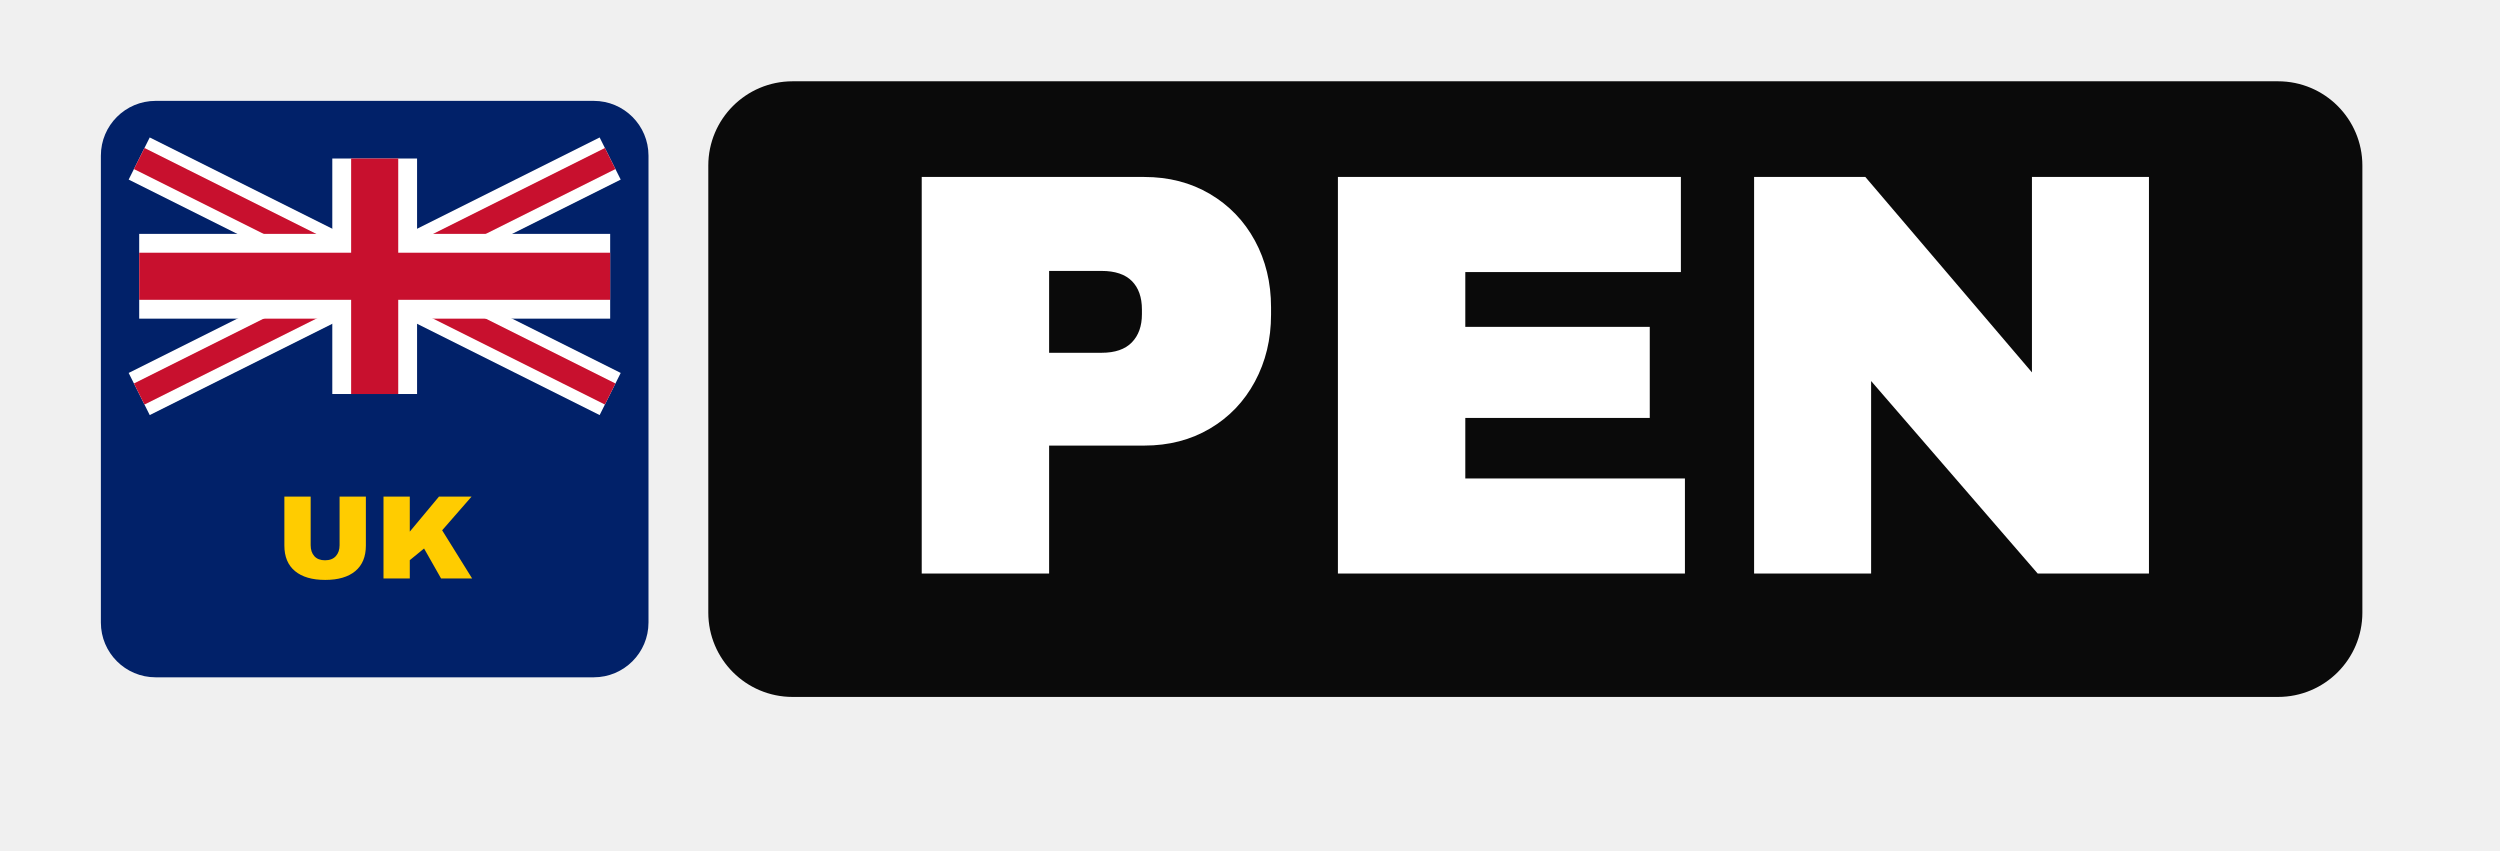
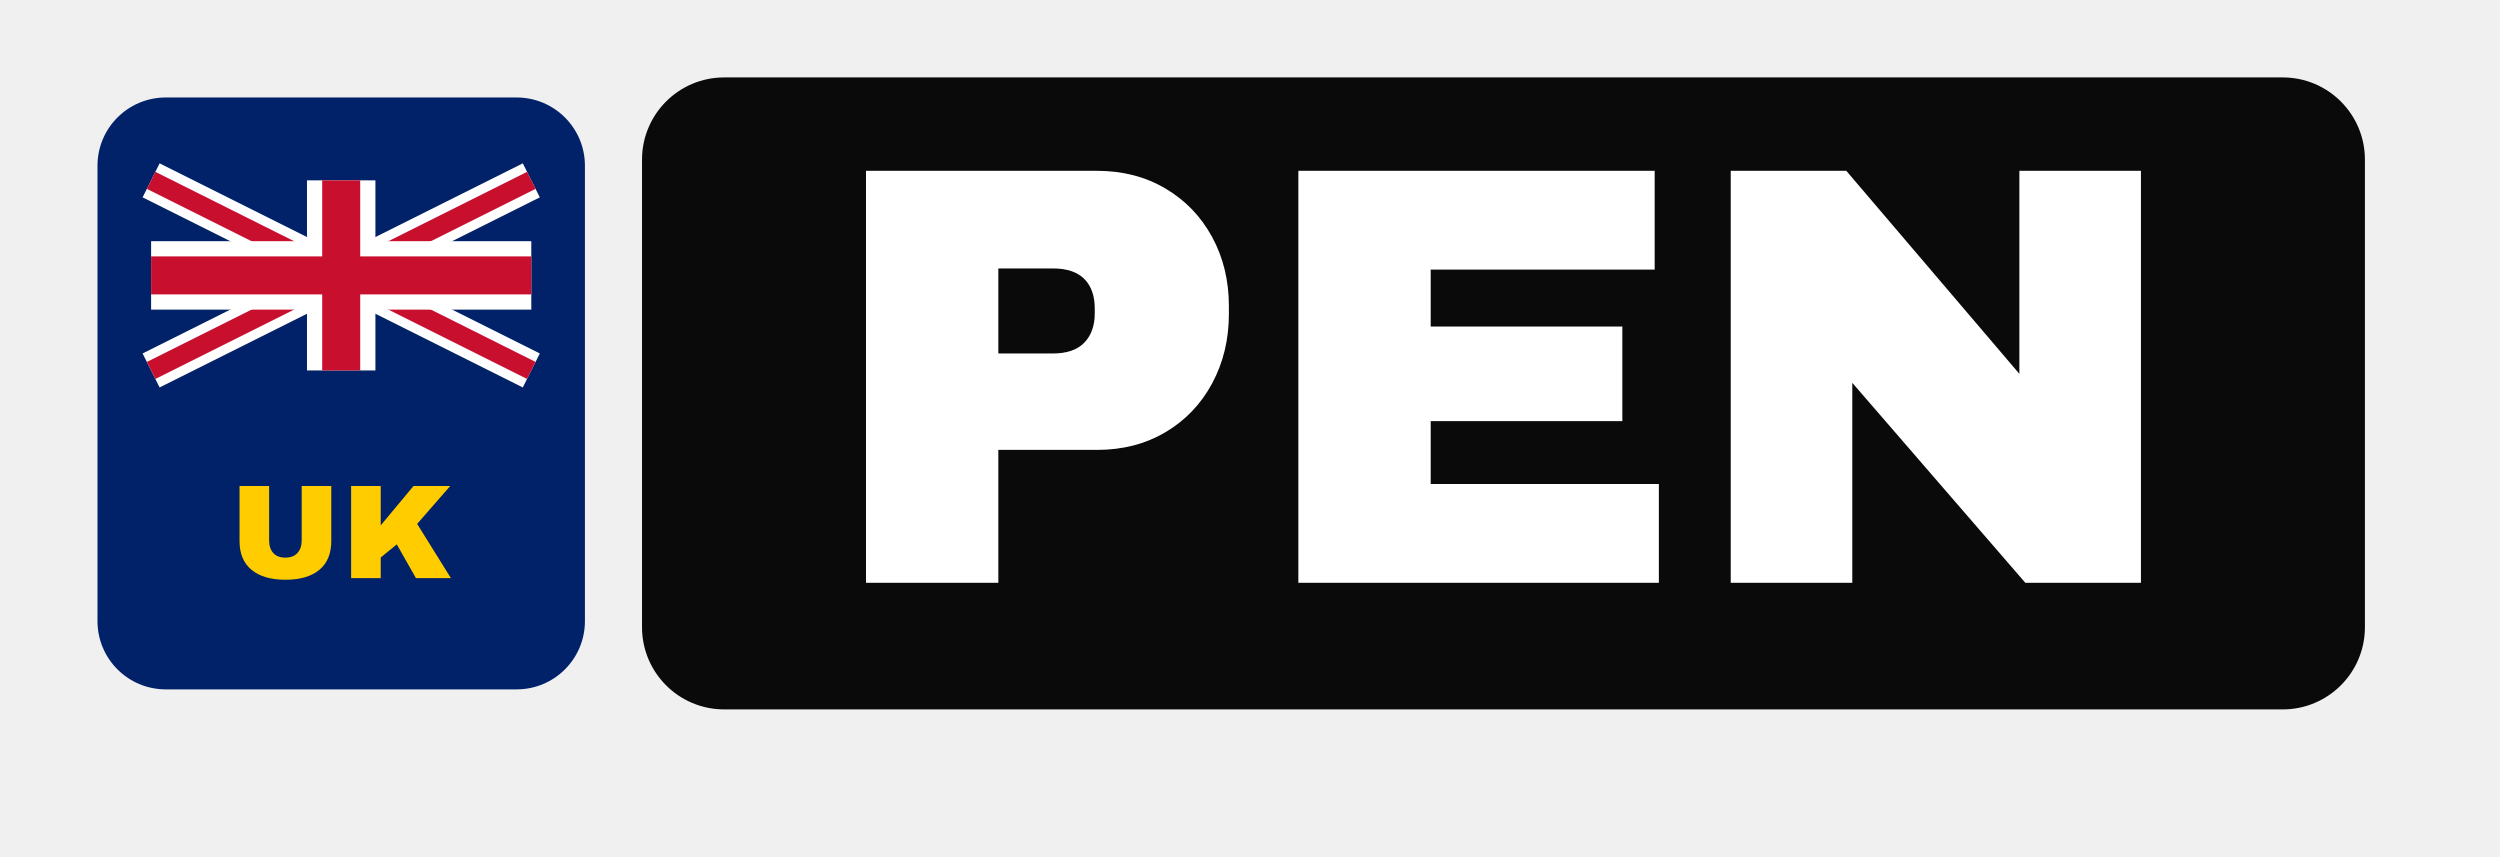
- <svg xmlns="http://www.w3.org/2000/svg" viewBox="0 0 763.31 259.60" role="img" aria-label="PaintMatchPen">
-   <rect x="30.80" y="30.80" width="167.20" height="176.00" rx="16.72" ry="16.72" fill="#012169" />
-   <line x1="42.50" y1="48.40" x2="186.30" y2="120.30" stroke="#FFF" stroke-width="14.38" />
-   <line x1="186.30" y1="48.40" x2="42.50" y2="120.30" stroke="#FFF" stroke-width="14.38" />
-   <line x1="42.50" y1="48.40" x2="186.30" y2="120.30" stroke="#C8102E" stroke-width="7.19" />
-   <line x1="186.30" y1="48.40" x2="42.50" y2="120.30" stroke="#C8102E" stroke-width="7.19" />
-   <line x1="114.40" y1="48.40" x2="114.40" y2="120.30" stroke="#FFF" stroke-width="25.88" />
-   <line x1="42.50" y1="84.35" x2="186.30" y2="84.35" stroke="#FFF" stroke-width="25.88" />
-   <line x1="114.40" y1="48.40" x2="114.40" y2="120.30" stroke="#C8102E" stroke-width="14.38" />
-   <line x1="42.50" y1="84.35" x2="186.30" y2="84.35" stroke="#C8102E" stroke-width="14.38" />
-   <path d="M99.286 177.063Q93.328 177.063 90.076 174.375Q86.824 171.686 86.824 166.564V151.631H94.854V166.455Q94.854 168.562 95.98 169.815Q97.106 171.069 99.25 171.069Q101.393 171.069 102.538 169.797Q103.682 168.525 103.682 166.455V151.631H111.711V166.564Q111.711 171.686 108.478 174.375Q105.244 177.063 99.286 177.063Z M134.019 151.631H143.974L135 161.913L144.156 176.627H134.673L129.478 167.472L125.118 171.032V176.627H117.089V151.631H125.118V162.313Z" fill="#FFCC00" />
-   <rect x="220.00" y="28.56" width="497.55" height="180.49" rx="22.0" ry="22.0" fill="#0A0A0A" stroke="#0A0A0A" stroke-width="7.48" />
-   <path d="M388.08 93.808V96.096Q388.08 107.36 383.152 116.512Q378.224 125.664 369.424 130.856Q360.624 136.048 349.36 136.048H320.32V175.12H281.424V54.032H349.36Q360.624 54.032 369.424 59.224Q378.224 64.416 383.152 73.48Q388.08 82.544 388.08 93.808ZM320.32 107.712H336.336Q342.496 107.712 345.576 104.544Q348.656 101.376 348.656 95.92V94.512Q348.656 88.88 345.576 85.8Q342.496 82.72 336.336 82.72H320.32Z M408.496 54.032H513.216V83.072H447.392V99.792H503.712V127.6H447.392V146.08H514.448V175.12H408.496Z M622.16 175.12 571.296 116.336V175.12H535.568V54.032H569.536L620.4 113.696V54.032H656.128V175.12Z" fill="#FFF" />
+ <svg xmlns="http://www.w3.org/2000/svg" viewBox="0 0 789.85 270.60" role="img" aria-label="PaintMatchPen">
+   <rect x="30.80" y="30.80" width="154.00" height="187.00" rx="21.56" ry="21.56" fill="#012169" />
+   <line x1="47.74" y1="56.98" x2="167.86" y2="117.04" stroke="#FFF" stroke-width="12.01" />
+   <line x1="167.86" y1="56.98" x2="47.74" y2="117.04" stroke="#FFF" stroke-width="12.01" />
+   <line x1="47.74" y1="56.98" x2="167.86" y2="117.04" stroke="#C8102E" stroke-width="6.01" />
+   <line x1="167.86" y1="56.98" x2="47.74" y2="117.04" stroke="#C8102E" stroke-width="6.01" />
+   <line x1="107.80" y1="56.98" x2="107.80" y2="117.04" stroke="#FFF" stroke-width="21.62" />
+   <line x1="47.74" y1="87.01" x2="167.86" y2="87.01" stroke="#FFF" stroke-width="21.62" />
+   <line x1="107.80" y1="56.98" x2="107.80" y2="117.04" stroke="#C8102E" stroke-width="12.01" />
+   <line x1="47.74" y1="87.01" x2="167.86" y2="87.01" stroke="#C8102E" stroke-width="12.01" />
+   <path d="M90.195 183.163Q83.255 183.163 79.467 180.031Q75.68 176.9 75.68 170.932V153.539H85.032V170.806Q85.032 173.26 86.344 174.72Q87.656 176.18 90.153 176.18Q92.65 176.18 93.983 174.699Q95.316 173.218 95.316 170.806V153.539H104.668V170.932Q104.668 176.9 100.902 180.031Q97.136 183.163 90.195 183.163Z M130.652 153.539H142.248L131.795 165.516L142.459 182.655H131.414L125.362 171.99L120.284 176.138V182.655H110.932V153.539H120.284V165.981Z" fill="#FFCC00" />
+   <rect x="206.80" y="28.42" width="536.41" height="191.75" rx="22.0" ry="22.0" fill="#0A0A0A" stroke="#0A0A0A" stroke-width="7.92" />
+   <path d="M388.256 96.73V99.189Q388.256 111.298 382.958 121.136Q377.661 130.975 368.201 136.556Q358.741 142.138 346.632 142.138H315.414V184.14H273.601V53.97H346.632Q358.741 53.97 368.201 59.552Q377.661 65.133 382.958 74.877Q388.256 84.621 388.256 96.73ZM315.414 111.676H332.631Q339.253 111.676 342.564 108.271Q345.875 104.865 345.875 99V97.486Q345.875 91.432 342.564 88.121Q339.253 84.81 332.631 84.81H315.414Z M410.203 53.97H522.777V85.188H452.016V103.162H512.56V133.056H452.016V152.922H524.102V184.14H410.203Z M639.892 184.14 585.213 120.947V184.14H546.806V53.97H583.321L638.0 118.109V53.97H676.408V184.14Z" fill="#FFF" />
</svg>
